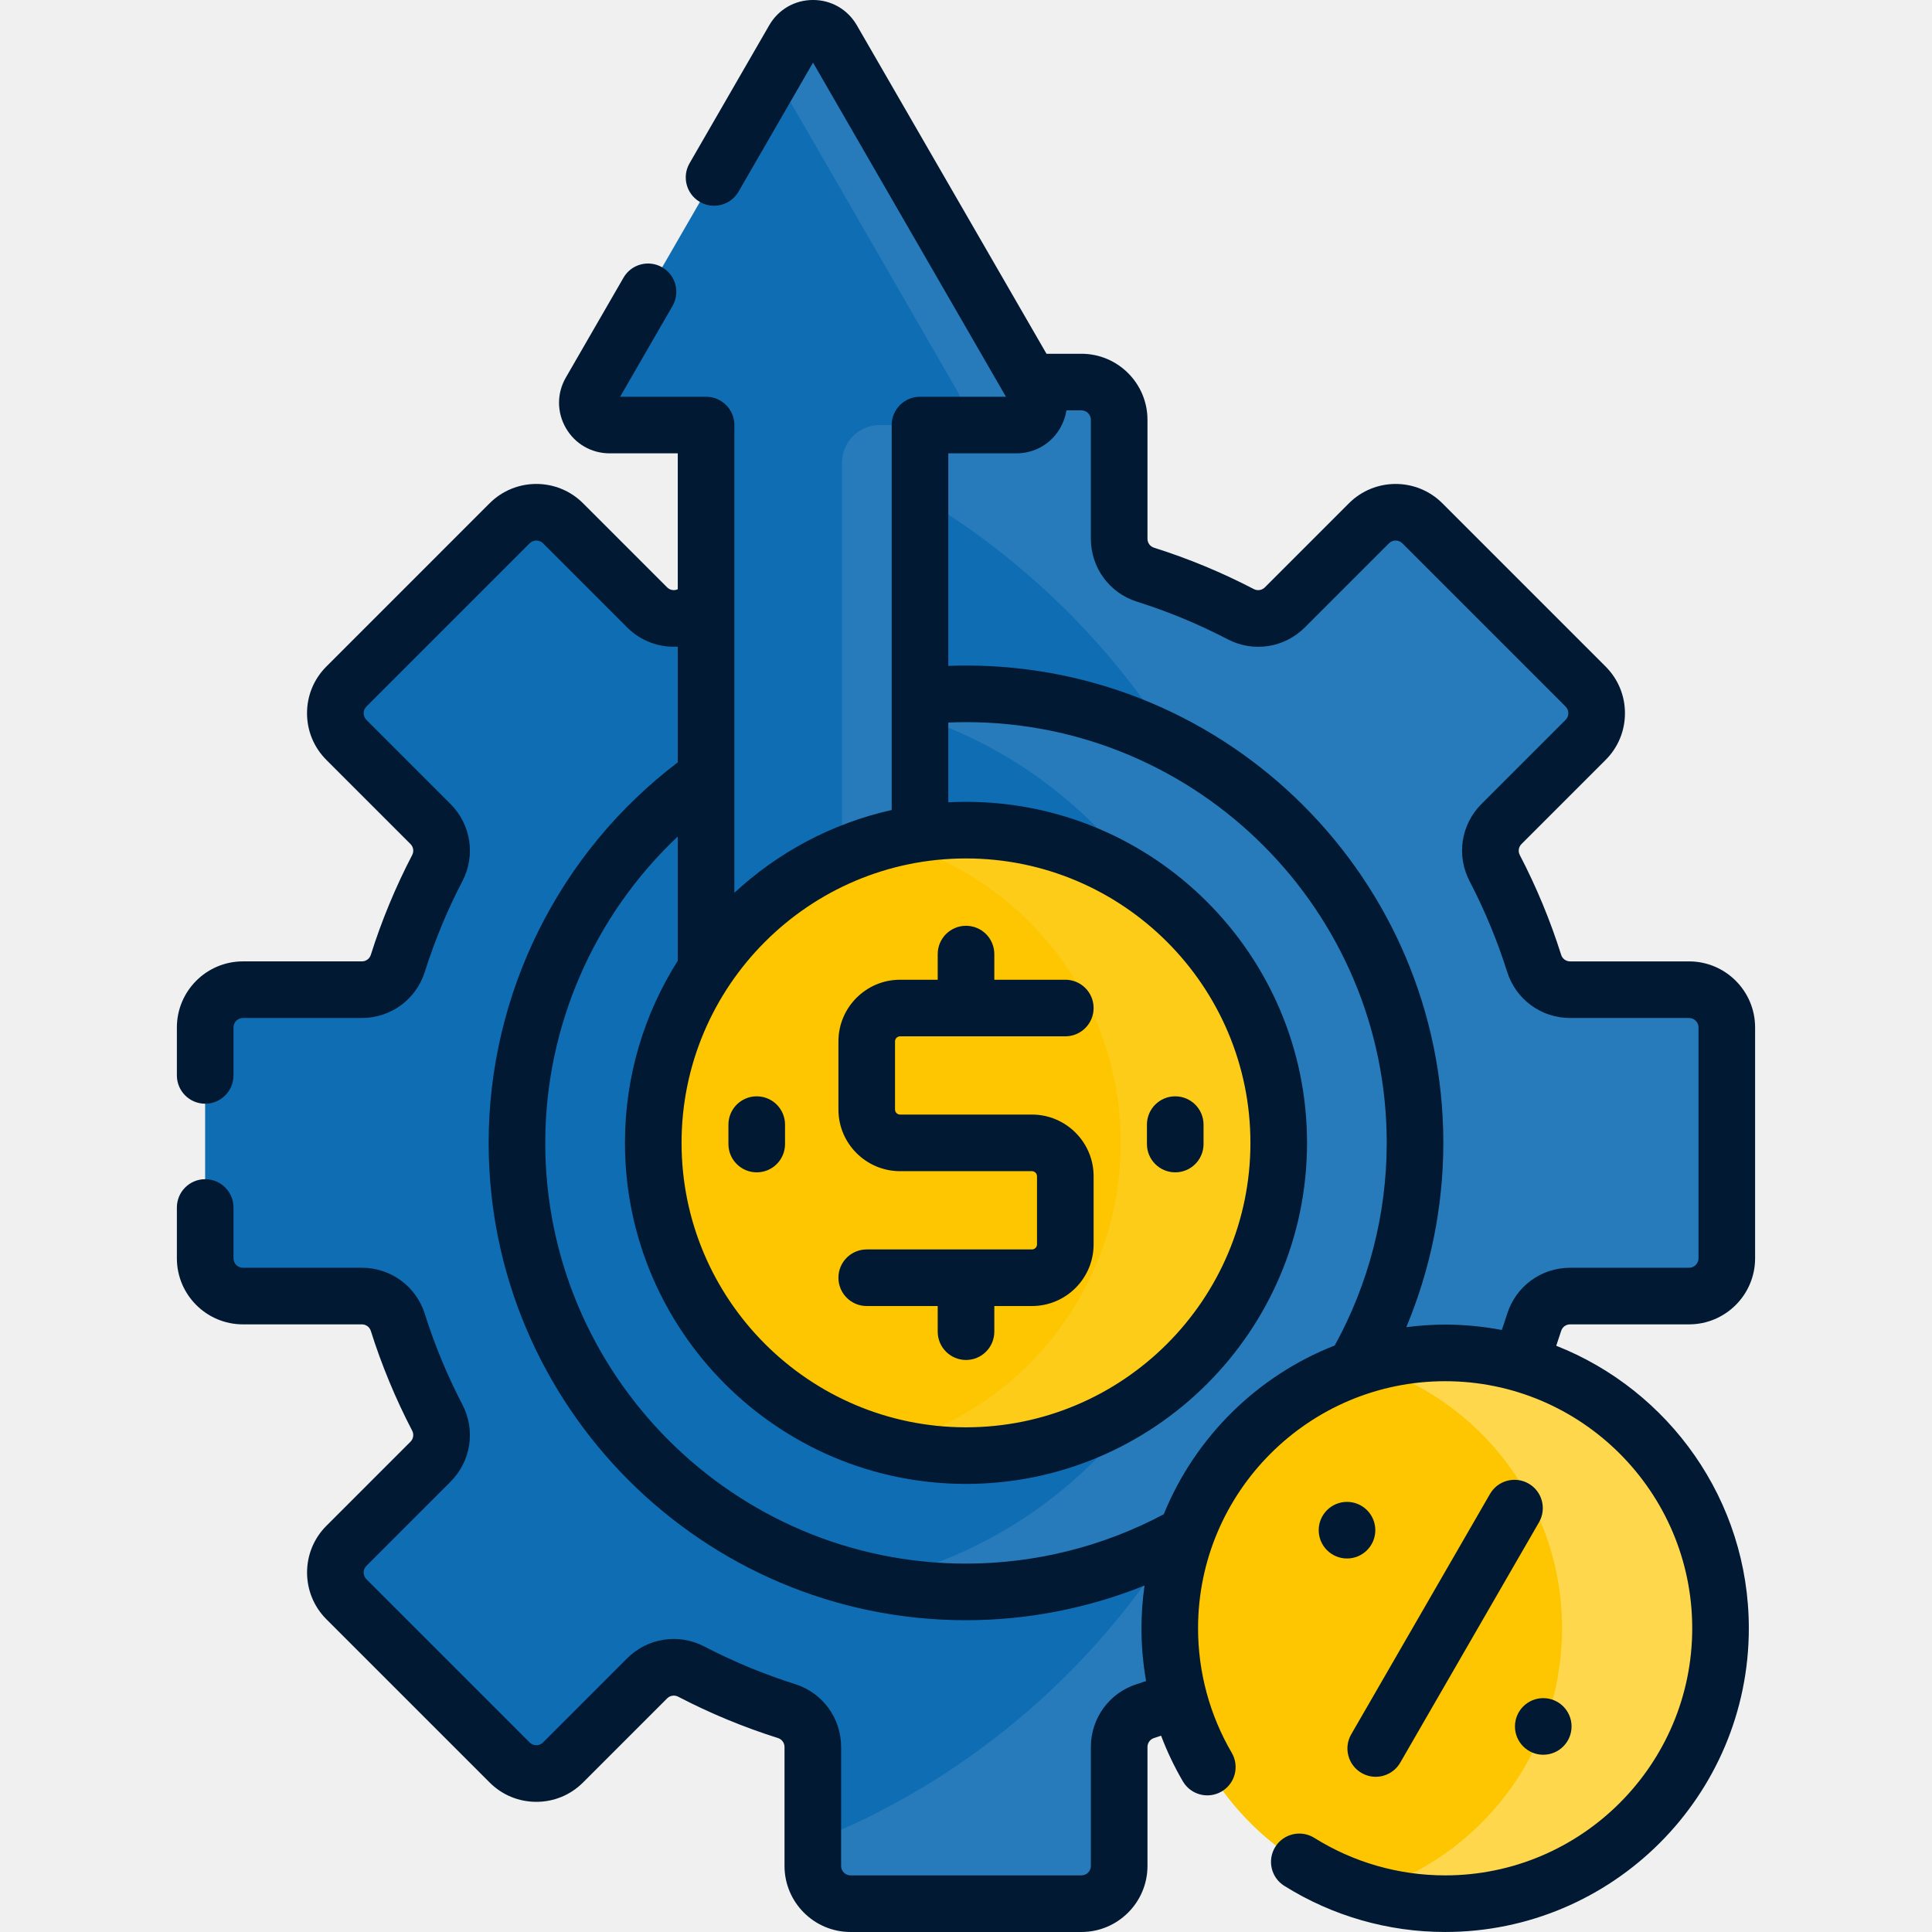
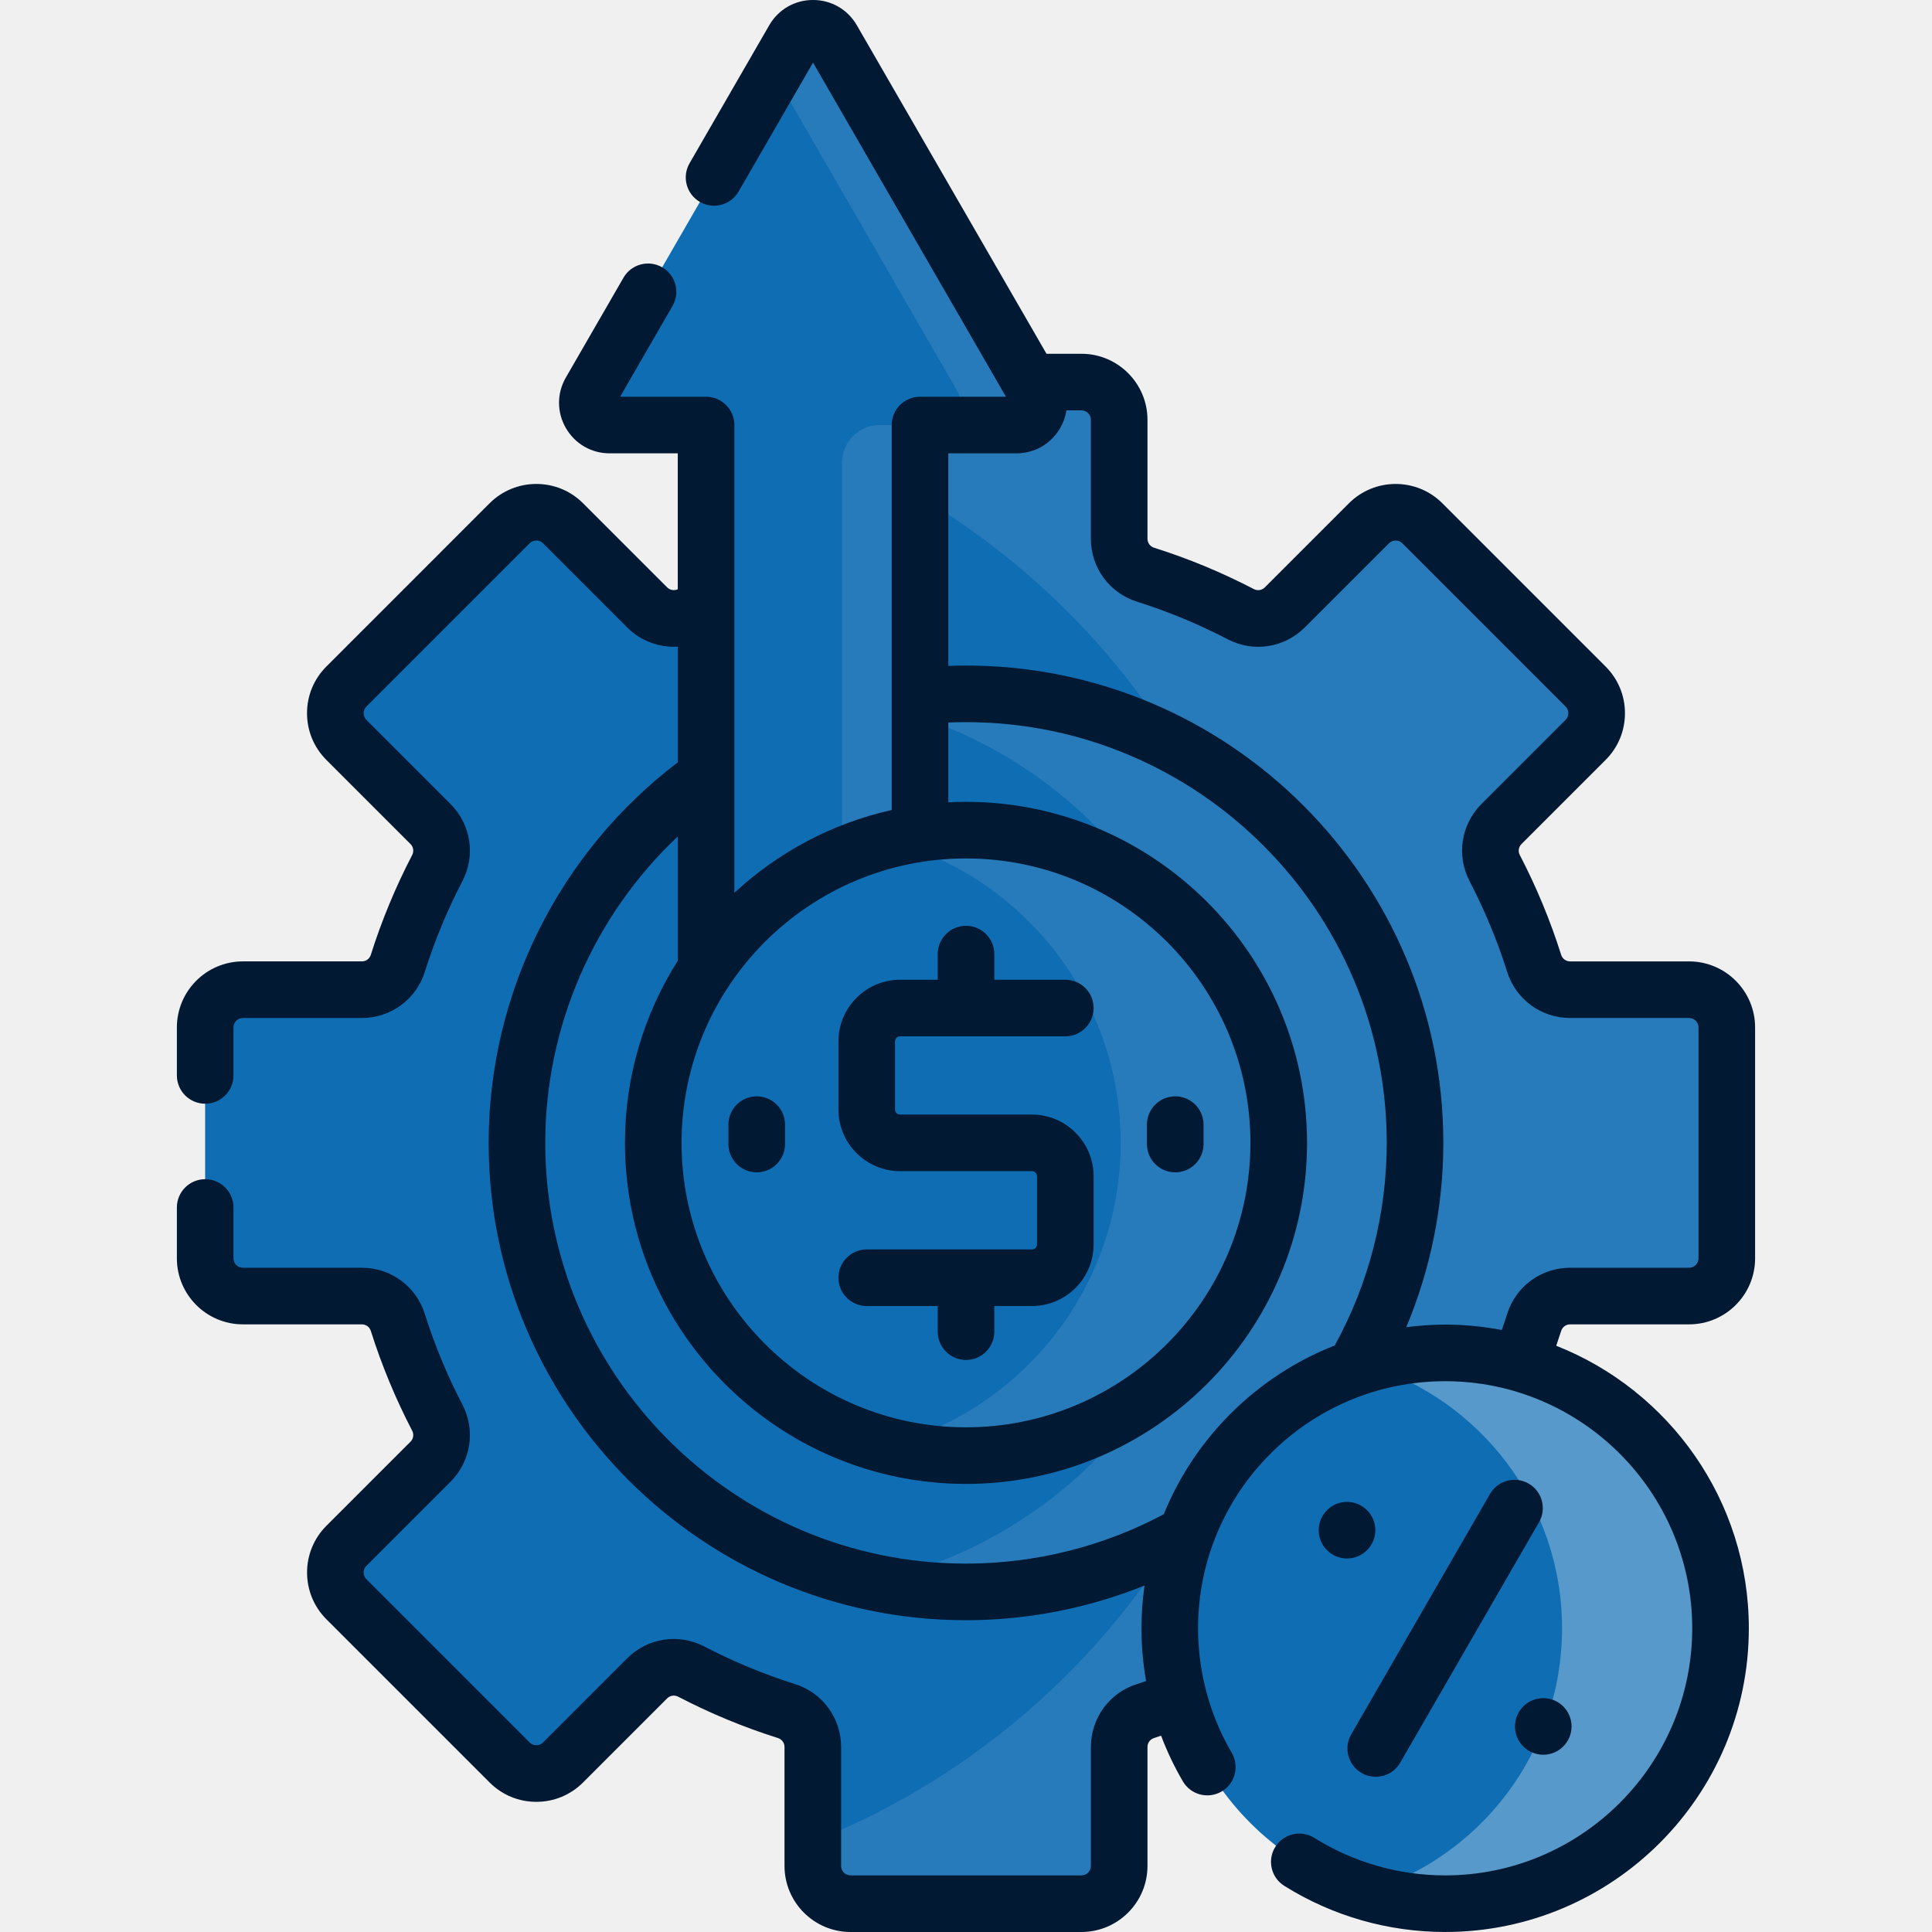
<svg xmlns="http://www.w3.org/2000/svg" width="242" height="242" viewBox="0 0 242 242" fill="none">
  <g clip-path="url(#clip0_1135_3135)">
    <path d="M211.565 123.968H196.665C194.606 123.968 192.783 122.635 192.163 120.671C190.855 116.525 189.195 112.535 187.217 108.737C186.265 106.908 186.609 104.675 188.066 103.217L198.604 92.679C200.45 90.834 200.45 87.841 198.604 85.995L178.153 65.544C176.308 63.699 173.315 63.699 171.469 65.544L160.931 76.082C159.474 77.54 157.24 77.883 155.412 76.931C151.613 74.954 147.624 73.293 143.477 71.985C141.514 71.365 140.18 69.542 140.18 67.484V52.584C140.18 49.974 138.064 47.857 135.454 47.857H129.03L129.72 49.054C130.795 50.915 129.452 53.24 127.303 53.24H115.232V104.886C103.999 106.57 94.338 113.102 88.436 122.274V75.999C87.811 76.303 87.19 76.612 86.575 76.931C84.747 77.883 82.513 77.54 81.055 76.082L70.517 65.544C68.672 63.699 65.679 63.699 63.833 65.544L43.382 85.995C41.536 87.841 41.536 90.834 43.382 92.679L53.92 103.217C55.378 104.675 55.721 106.908 54.769 108.737C52.792 112.535 51.131 116.525 49.823 120.671C49.203 122.635 47.38 123.968 45.321 123.968H30.422C27.811 123.968 25.695 126.084 25.695 128.695V157.617C25.695 160.227 27.811 162.343 30.422 162.343H45.321C47.381 162.343 49.203 163.677 49.823 165.641C51.131 169.787 52.791 173.776 54.769 177.575C55.721 179.403 55.378 181.637 53.92 183.094L43.382 193.632C41.536 195.477 41.536 198.47 43.382 200.316L63.833 220.767C65.679 222.613 68.672 222.613 70.517 220.767L81.055 210.229C82.513 208.771 84.746 208.428 86.575 209.38C90.373 211.357 94.363 213.018 98.509 214.326C100.473 214.945 101.806 216.768 101.806 218.827V233.727C101.806 236.338 103.922 238.454 106.533 238.454H135.455C138.065 238.454 140.181 236.338 140.181 233.727V218.828C140.181 216.769 141.515 214.946 143.478 214.326C144.899 213.878 146.299 213.385 147.682 212.856C146.925 210.017 146.517 207.036 146.517 203.959C146.517 184.908 161.96 169.465 181.011 169.465C184.245 169.465 187.37 169.919 190.338 170.751C191.005 169.076 191.617 167.373 192.163 165.641C192.783 163.677 194.606 162.343 196.665 162.343H211.565C214.175 162.343 216.291 160.227 216.291 157.617V128.695C216.291 126.084 214.175 123.968 211.565 123.968Z" fill="#0F6DB4" />
    <path d="M211.571 123.968H196.672C194.612 123.968 192.79 122.635 192.17 120.671C190.862 116.525 189.202 112.535 187.224 108.737C186.272 106.908 186.616 104.675 188.073 103.217L198.611 92.679C200.457 90.834 200.457 87.841 198.611 85.995L178.16 65.544C176.314 63.699 173.322 63.699 171.476 65.544L160.938 76.082C159.48 77.54 157.247 77.883 155.418 76.931C151.62 74.954 147.63 73.293 143.484 71.985C141.52 71.365 140.187 69.543 140.187 67.484V52.584C140.187 49.974 138.071 47.857 135.46 47.857H129.037L129.727 49.054C130.801 50.915 129.459 53.24 127.31 53.24H115.238V62.226C128.13 69.899 139.033 80.564 146.988 93.264C164.97 102.651 177.246 121.468 177.246 143.156C177.246 153.447 174.48 163.091 169.654 171.39C173.213 170.148 177.035 169.465 181.018 169.465C184.251 169.465 187.377 169.919 190.345 170.751C191.012 169.076 191.623 167.373 192.17 165.641C192.79 163.677 194.613 162.343 196.672 162.343H211.571C214.182 162.343 216.298 160.227 216.298 157.617V128.695C216.298 126.084 214.182 123.968 211.571 123.968Z" fill="white" fill-opacity="0.1" />
    <path d="M146.523 203.96C146.523 199.822 147.254 195.855 148.59 192.178C148.061 192.476 147.527 192.766 146.989 193.047C136.398 209.953 120.588 223.256 101.812 230.692V233.727C101.812 236.338 103.929 238.454 106.539 238.454H135.461C138.071 238.454 140.187 236.338 140.187 233.727V218.828C140.187 216.769 141.521 214.946 143.485 214.326C144.905 213.878 146.306 213.385 147.688 212.856C146.932 210.017 146.523 207.037 146.523 203.96Z" fill="white" fill-opacity="0.1" />
    <path d="M169.65 171.39C174.476 163.092 177.242 153.448 177.242 143.156C177.242 112.092 152.06 86.91 120.996 86.91C119.051 86.91 117.129 87.009 115.234 87.202V104.887C104.002 106.571 94.341 113.104 88.439 122.276V97.286C74.102 107.479 64.75 124.226 64.75 143.156C64.75 174.22 89.932 199.402 120.996 199.402C131.023 199.402 140.434 196.776 148.586 192.178C152.115 182.468 159.882 174.798 169.65 171.39Z" fill="#0F6DB4" />
    <path d="M120.996 86.91C119.051 86.91 117.129 87.012 115.234 87.206V89.815C126.868 93.711 136.8 101.31 143.646 111.206C153.641 118.304 160.169 129.964 160.169 143.156C160.169 156.34 153.65 167.993 143.667 175.093C135.66 186.677 123.419 195.111 109.18 198.155C112.99 198.97 116.943 199.402 120.996 199.402C131.023 199.402 140.434 196.776 148.586 192.178C152.115 182.468 159.882 174.798 169.65 171.39C174.476 163.092 177.242 153.448 177.242 143.156C177.242 112.092 152.06 86.91 120.996 86.91Z" fill="white" fill-opacity="0.1" />
    <path d="M88.442 122.276C94.345 113.104 104.006 106.571 115.238 104.887V53.241H127.31C129.458 53.241 130.801 50.915 129.727 49.054L104.257 4.94C103.182 3.079 100.497 3.079 99.422 4.94L73.952 49.054C72.878 50.915 74.221 53.241 76.37 53.241H88.441V122.276H88.442Z" fill="#0F6DB4" />
    <path d="M115.235 53.241H110.195C107.585 53.241 105.469 55.357 105.469 57.968V107.716C108.538 106.365 111.813 105.4 115.235 104.887V53.241Z" fill="white" fill-opacity="0.1" />
    <path d="M129.719 49.054L104.249 4.94C103.175 3.079 100.489 3.079 99.415 4.94L96.949 9.211L119.953 49.055C121.027 50.916 119.684 53.242 117.536 53.242H127.302C129.45 53.241 130.794 50.915 129.719 49.054Z" fill="white" fill-opacity="0.1" />
-     <path d="M148.668 170.848C163.963 155.553 163.963 130.754 148.668 115.458C133.372 100.163 108.573 100.163 93.277 115.458C77.982 130.754 77.982 155.553 93.277 170.848C108.573 186.144 133.372 186.144 148.668 170.848Z" fill="#FDC600" />
+     <path d="M148.668 170.848C163.963 155.553 163.963 130.754 148.668 115.458C133.372 100.163 108.573 100.163 93.277 115.458C77.982 130.754 77.982 155.553 93.277 170.848C108.573 186.144 133.372 186.144 148.668 170.848Z" fill="#0F6DB4" />
    <path d="M120.999 103.982C117.579 103.982 114.263 104.423 111.102 105.246C127.944 109.631 140.377 124.94 140.377 143.155C140.377 161.37 127.944 176.679 111.102 181.065C114.263 181.888 117.579 182.328 120.999 182.328C142.633 182.328 160.171 164.79 160.171 143.156C160.171 121.521 142.633 103.982 120.999 103.982Z" fill="white" fill-opacity="0.1" />
-     <path d="M181.014 238.455C200.065 238.455 215.508 223.011 215.508 203.96C215.508 184.91 200.065 169.466 181.014 169.466C161.963 169.466 146.52 184.91 146.52 203.96C146.52 223.011 161.963 238.455 181.014 238.455Z" fill="#FDC600" />
+     <path d="M181.014 238.455C200.065 238.455 215.508 223.011 215.508 203.96C215.508 184.91 200.065 169.466 181.014 169.466C161.963 169.466 146.52 184.91 146.52 203.96C146.52 223.011 161.963 238.455 181.014 238.455Z" fill="#0F6DB4" />
    <path d="M181.016 169.466C177.564 169.466 174.234 169.979 171.09 170.923C185.301 175.186 195.659 188.361 195.659 203.96C195.659 219.56 185.301 232.734 171.09 236.998C174.234 237.941 177.564 238.455 181.016 238.455C200.067 238.455 215.51 223.011 215.51 203.96C215.51 184.909 200.067 169.466 181.016 169.466Z" fill="white" fill-opacity="0.3" />
-     <path d="M196.671 165.888H211.57C216.131 165.888 219.842 162.177 219.842 157.617V128.695C219.842 124.134 216.131 120.423 211.57 120.423H196.671C196.155 120.423 195.704 120.094 195.55 119.605C194.193 115.307 192.45 111.1 190.368 107.101C190.129 106.643 190.214 106.09 190.579 105.725L201.117 95.187C202.68 93.624 203.54 91.547 203.54 89.338C203.54 87.128 202.679 85.052 201.117 83.49L180.666 63.038C177.441 59.813 172.193 59.813 168.968 63.038L158.431 73.576C158.066 73.941 157.513 74.026 157.055 73.788C153.054 71.704 148.846 69.961 144.551 68.605C144.06 68.451 143.731 68 143.731 67.484V52.585C143.731 48.024 140.021 44.313 135.46 44.313H131.083L107.327 3.167C106.181 1.183 104.13 -0.002 101.839 -0.002C99.549 -0.002 97.497 1.183 96.352 3.166L86.372 20.453C85.393 22.148 85.974 24.316 87.669 25.295C89.364 26.273 91.533 25.694 92.512 23.998L101.839 7.841L126.004 49.696H115.237C113.28 49.696 111.692 51.282 111.692 53.24V101.461C104.194 103.134 97.433 106.783 91.987 111.832V53.241C91.987 51.283 90.399 49.696 88.442 49.696H77.675L84.24 38.324C85.219 36.629 84.638 34.461 82.943 33.482C81.247 32.504 79.079 33.084 78.1 34.779L70.882 47.281C69.737 49.265 69.738 51.634 70.882 53.618C72.028 55.601 74.079 56.785 76.369 56.785H84.897V73.807C84.448 74.016 83.921 73.927 83.567 73.575L73.03 63.037C69.804 59.812 64.557 59.813 61.332 63.037L40.881 83.488C39.319 85.051 38.458 87.127 38.458 89.337C38.458 91.546 39.319 93.623 40.881 95.186L51.419 105.724C51.784 106.089 51.869 106.642 51.63 107.1C49.548 111.099 47.804 115.306 46.448 119.604C46.293 120.093 45.843 120.422 45.327 120.422H30.428C25.867 120.422 22.156 124.133 22.156 128.694V134.705C22.156 136.663 23.743 138.25 25.701 138.25C27.659 138.25 29.246 136.663 29.246 134.705V128.694C29.246 128.043 29.776 127.513 30.428 127.513H45.327C48.952 127.513 52.12 125.192 53.21 121.737C54.442 117.832 56.027 114.008 57.919 110.374C59.594 107.157 58.996 103.274 56.432 100.71L45.895 90.172C45.434 89.712 45.434 88.962 45.895 88.502L66.345 68.051C66.806 67.59 67.556 67.59 68.017 68.051L78.555 78.588C80.275 80.309 82.589 81.139 84.897 80.997V95.492C70.03 106.772 61.208 124.451 61.208 143.155C61.208 176.124 88.03 202.946 120.999 202.946C128.684 202.946 136.289 201.453 143.362 198.603C143.114 200.354 142.978 202.141 142.978 203.959C142.978 206.182 143.177 208.391 143.56 210.565C143.178 210.693 142.794 210.826 142.417 210.945C138.962 212.034 136.642 215.202 136.642 218.827V233.727C136.642 234.378 136.111 234.908 135.46 234.908H106.538C105.887 234.908 105.357 234.378 105.357 233.727V218.827C105.357 215.202 103.036 212.035 99.582 210.945C95.675 209.712 91.852 208.127 88.218 206.235C85.001 204.561 81.118 205.158 78.555 207.722L68.017 218.26C67.556 218.721 66.806 218.721 66.345 218.26L45.895 197.809C45.593 197.508 45.548 197.156 45.548 196.973C45.548 196.79 45.593 196.439 45.895 196.138L56.432 185.6C58.996 183.036 59.594 179.152 57.919 175.936C56.027 172.302 54.442 168.479 53.21 164.573C52.12 161.119 48.952 158.798 45.327 158.798H30.428C29.776 158.798 29.246 158.268 29.246 157.616V151.248C29.246 149.29 27.659 147.703 25.701 147.703C23.743 147.703 22.156 149.29 22.156 151.248V157.617C22.156 162.177 25.867 165.888 30.428 165.888H45.327C45.843 165.888 46.294 166.217 46.448 166.707C47.805 171.005 49.549 175.211 51.631 179.211C51.869 179.669 51.784 180.222 51.419 180.586L40.881 191.124C37.656 194.35 37.656 199.597 40.881 202.822L61.332 223.273C62.894 224.835 64.971 225.696 67.181 225.696C69.39 225.696 71.468 224.835 73.03 223.273L83.567 212.735C83.933 212.371 84.485 212.285 84.943 212.524C88.942 214.606 93.149 216.35 97.448 217.706C97.938 217.861 98.267 218.311 98.267 218.827V233.727C98.267 238.287 101.977 241.998 106.538 241.998H135.46C140.021 241.998 143.731 238.287 143.731 233.727V218.827C143.731 218.311 144.06 217.861 144.55 217.706C144.843 217.614 145.142 217.509 145.437 217.411C146.184 219.385 147.095 221.299 148.166 223.132C149.155 224.822 151.326 225.389 153.016 224.402C154.706 223.413 155.275 221.242 154.286 219.552C151.526 214.832 150.067 209.44 150.067 203.959C150.067 186.893 163.951 173.009 181.016 173.009C198.082 173.009 211.966 186.893 211.966 203.959C211.966 221.024 198.082 234.908 181.016 234.908C175.208 234.908 169.541 233.283 164.629 230.21C162.97 229.172 160.782 229.674 159.744 231.334C158.705 232.994 159.209 235.182 160.869 236.22C166.91 240 173.877 241.998 181.017 241.998C201.992 241.998 219.056 224.934 219.056 203.959C219.056 187.895 209.042 174.134 194.932 168.567C195.147 167.945 195.355 167.324 195.55 166.707C195.704 166.217 196.155 165.888 196.671 165.888ZM120.999 107.527C140.644 107.527 156.627 123.51 156.627 143.155C156.627 162.801 140.644 178.783 120.999 178.783C101.354 178.783 85.371 162.801 85.371 143.155C85.371 123.51 101.354 107.527 120.999 107.527ZM167.19 168.532C157.476 172.337 149.698 180.021 145.771 189.674C138.185 193.719 129.65 195.856 120.999 195.856C91.94 195.856 68.298 172.215 68.298 143.155C68.298 128.557 74.4 114.671 84.897 104.777V120.346C80.709 126.95 78.281 134.774 78.281 143.155C78.281 166.71 97.444 185.873 120.999 185.873C144.554 185.873 163.717 166.71 163.717 143.155C163.717 119.6 144.553 100.438 120.999 100.438C120.256 100.438 119.517 100.457 118.782 100.495V90.504C119.522 90.473 120.262 90.454 120.999 90.454C150.058 90.454 173.7 114.096 173.7 143.155C173.7 152.046 171.449 160.791 167.19 168.532ZM188.788 164.573C188.578 165.241 188.35 165.916 188.112 166.593C185.812 166.157 183.442 165.919 181.016 165.919C179.366 165.919 177.744 166.036 176.149 166.241C179.193 158.965 180.79 151.112 180.79 143.155C180.79 110.186 153.967 83.364 120.999 83.364C120.262 83.364 119.522 83.382 118.782 83.41V56.785H127.309C129.6 56.785 131.651 55.601 132.796 53.618C133.201 52.916 133.46 52.166 133.578 51.402H135.46C136.111 51.402 136.641 51.932 136.641 52.584V67.483C136.641 71.107 138.962 74.275 142.416 75.365C146.32 76.597 150.144 78.182 153.78 80.076C156.996 81.751 160.879 81.153 163.443 78.588L173.981 68.051C174.442 67.589 175.191 67.589 175.652 68.051L196.103 88.502C196.564 88.963 196.564 89.712 196.103 90.172L185.565 100.71C183.001 103.274 182.403 107.158 184.078 110.374C185.971 114.008 187.556 117.832 188.788 121.737C189.878 125.192 193.046 127.513 196.67 127.513H211.57C212.221 127.513 212.752 128.043 212.752 128.694V157.616C212.752 158.268 212.221 158.798 211.57 158.798H196.67C193.046 158.798 189.878 161.119 188.788 164.573Z" fill="#011932" />
+     <path d="M196.671 165.888H211.57C216.131 165.888 219.842 162.177 219.842 157.617V128.695C219.842 124.134 216.131 120.423 211.57 120.423H196.671C196.155 120.423 195.704 120.094 195.55 119.605C194.193 115.307 192.45 111.1 190.368 107.101C190.129 106.643 190.214 106.09 190.579 105.725L201.117 95.187C202.68 93.624 203.54 91.547 203.54 89.338C203.54 87.128 202.679 85.052 201.117 83.49L180.666 63.038C177.441 59.813 172.193 59.813 168.968 63.038L158.431 73.576C158.066 73.941 157.513 74.026 157.055 73.788C153.054 71.704 148.846 69.961 144.551 68.605C144.06 68.451 143.731 68 143.731 67.484V52.585C143.731 48.024 140.021 44.313 135.46 44.313H131.083L107.327 3.167C106.181 1.183 104.13 -0.002 101.839 -0.002C99.549 -0.002 97.497 1.183 96.352 3.166L86.372 20.453C85.393 22.148 85.974 24.316 87.669 25.295C89.364 26.273 91.533 25.694 92.512 23.998L101.839 7.841L126.004 49.696H115.237C113.28 49.696 111.692 51.282 111.692 53.24V101.461C104.194 103.134 97.433 106.783 91.987 111.832V53.241C91.987 51.283 90.399 49.696 88.442 49.696H77.675L84.24 38.324C85.219 36.629 84.638 34.461 82.943 33.482C81.247 32.504 79.079 33.084 78.1 34.779L70.882 47.281C69.737 49.265 69.738 51.634 70.882 53.618C72.028 55.601 74.079 56.785 76.369 56.785H84.897V73.807C84.448 74.016 83.921 73.927 83.567 73.575L73.03 63.037C69.804 59.812 64.557 59.813 61.332 63.037L40.881 83.488C39.319 85.051 38.458 87.127 38.458 89.337C38.458 91.546 39.319 93.623 40.881 95.186L51.419 105.724C51.784 106.089 51.869 106.642 51.63 107.1C49.548 111.099 47.804 115.306 46.448 119.604C46.293 120.093 45.843 120.422 45.327 120.422H30.428C25.867 120.422 22.156 124.133 22.156 128.694V134.705C22.156 136.663 23.743 138.25 25.701 138.25C27.659 138.25 29.246 136.663 29.246 134.705V128.694C29.246 128.043 29.776 127.513 30.428 127.513H45.327C48.952 127.513 52.12 125.192 53.21 121.737C54.442 117.832 56.027 114.008 57.919 110.374C59.594 107.157 58.996 103.274 56.432 100.71L45.895 90.172C45.434 89.712 45.434 88.962 45.895 88.502L66.345 68.051C66.806 67.59 67.556 67.59 68.017 68.051L78.555 78.588C80.275 80.309 82.589 81.139 84.897 80.997V95.492C70.03 106.772 61.208 124.451 61.208 143.155C61.208 176.124 88.03 202.946 120.999 202.946C128.684 202.946 136.289 201.453 143.362 198.603C143.114 200.354 142.978 202.141 142.978 203.959C142.978 206.182 143.177 208.391 143.56 210.565C143.178 210.693 142.794 210.826 142.417 210.945C138.962 212.034 136.642 215.202 136.642 218.827V233.727C136.642 234.378 136.111 234.908 135.46 234.908H106.538C105.887 234.908 105.357 234.378 105.357 233.727V218.827C105.357 215.202 103.036 212.035 99.582 210.945C95.675 209.712 91.852 208.128 88.218 206.235C85.001 204.561 81.118 205.158 78.555 207.722L68.017 218.26C67.556 218.721 66.806 218.721 66.345 218.26L45.895 197.809C45.593 197.508 45.548 197.156 45.548 196.973C45.548 196.79 45.593 196.439 45.895 196.138L56.432 185.6C58.996 183.036 59.594 179.152 57.919 175.936C56.027 172.302 54.442 168.479 53.21 164.573C52.12 161.119 48.952 158.798 45.327 158.798H30.428C29.776 158.798 29.246 158.268 29.246 157.616V151.248C29.246 149.29 27.659 147.703 25.701 147.703C23.743 147.703 22.156 149.29 22.156 151.248V157.617C22.156 162.177 25.867 165.888 30.428 165.888H45.327C45.843 165.888 46.294 166.217 46.448 166.707C47.805 171.005 49.549 175.211 51.631 179.211C51.869 179.669 51.784 180.222 51.419 180.586L40.881 191.124C37.656 194.35 37.656 199.597 40.881 202.822L61.332 223.273C62.894 224.835 64.971 225.696 67.181 225.696C69.39 225.696 71.468 224.835 73.03 223.273L83.567 212.735C83.933 212.371 84.485 212.285 84.943 212.524C88.942 214.606 93.149 216.35 97.448 217.706C97.938 217.861 98.267 218.311 98.267 218.827V233.727C98.267 238.287 101.977 241.998 106.538 241.998H135.46C140.021 241.998 143.731 238.287 143.731 233.727V218.827C143.731 218.311 144.06 217.861 144.55 217.706C144.843 217.614 145.142 217.509 145.437 217.411C146.184 219.385 147.095 221.299 148.166 223.132C149.155 224.822 151.326 225.389 153.016 224.402C154.706 223.413 155.275 221.242 154.286 219.552C151.526 214.832 150.067 209.44 150.067 203.959C150.067 186.893 163.951 173.009 181.016 173.009C198.082 173.009 211.966 186.893 211.966 203.959C211.966 221.024 198.082 234.908 181.016 234.908C175.208 234.908 169.541 233.283 164.629 230.21C162.97 229.172 160.782 229.674 159.744 231.334C158.705 232.994 159.209 235.182 160.869 236.22C166.91 240 173.877 241.998 181.017 241.998C201.992 241.998 219.056 224.934 219.056 203.959C219.056 187.895 209.042 174.134 194.932 168.567C195.147 167.945 195.355 167.324 195.55 166.707C195.704 166.217 196.155 165.888 196.671 165.888ZM120.999 107.527C140.644 107.527 156.627 123.51 156.627 143.155C156.627 162.801 140.644 178.783 120.999 178.783C101.354 178.783 85.371 162.801 85.371 143.155C85.371 123.51 101.354 107.527 120.999 107.527ZM167.19 168.532C157.476 172.337 149.698 180.021 145.771 189.674C138.185 193.719 129.65 195.856 120.999 195.856C91.94 195.856 68.298 172.215 68.298 143.155C68.298 128.557 74.4 114.671 84.897 104.777V120.346C80.709 126.95 78.281 134.774 78.281 143.155C78.281 166.71 97.444 185.873 120.999 185.873C144.554 185.873 163.717 166.71 163.717 143.155C163.717 119.6 144.553 100.438 120.999 100.438C120.256 100.438 119.517 100.457 118.782 100.495V90.504C119.522 90.473 120.262 90.454 120.999 90.454C150.058 90.454 173.7 114.096 173.7 143.155C173.7 152.046 171.449 160.791 167.19 168.532ZM188.788 164.573C188.578 165.241 188.35 165.916 188.112 166.593C185.812 166.157 183.442 165.919 181.016 165.919C179.366 165.919 177.744 166.036 176.149 166.241C179.193 158.965 180.79 151.112 180.79 143.155C180.79 110.186 153.967 83.364 120.999 83.364C120.262 83.364 119.522 83.382 118.782 83.41V56.785H127.309C129.6 56.785 131.651 55.601 132.796 53.618C133.201 52.916 133.46 52.166 133.578 51.402H135.46C136.111 51.402 136.641 51.932 136.641 52.584V67.483C136.641 71.107 138.962 74.275 142.416 75.365C146.32 76.597 150.144 78.182 153.78 80.076C156.996 81.751 160.879 81.153 163.443 78.588L173.981 68.051C174.442 67.589 175.191 67.589 175.652 68.051L196.103 88.502C196.564 88.963 196.564 89.712 196.103 90.172L185.565 100.71C183.001 103.274 182.403 107.158 184.078 110.374C185.971 114.008 187.556 117.832 188.788 121.737C189.878 125.192 193.046 127.513 196.67 127.513H211.57C212.221 127.513 212.752 128.043 212.752 128.694V157.616C212.752 158.268 212.221 158.798 211.57 158.798H196.67C193.046 158.798 189.878 161.119 188.788 164.573Z" fill="#011932" />
    <path d="M129.26 156.502H108.564C106.607 156.502 105.02 158.088 105.02 160.047C105.02 162.005 106.607 163.592 108.564 163.592H117.457V166.803C117.457 168.761 119.045 170.348 121.002 170.348C122.96 170.348 124.547 168.761 124.547 166.803V163.592H129.26C133.52 163.592 136.985 160.126 136.985 155.866V147.335C136.985 143.076 133.519 139.61 129.26 139.61H112.745C112.394 139.61 112.11 139.325 112.11 138.976V130.444C112.11 130.094 112.395 129.809 112.745 129.809H133.44C135.398 129.809 136.985 128.223 136.985 126.264C136.985 124.306 135.398 122.72 133.44 122.72H124.547V119.508C124.547 117.55 122.96 115.963 121.002 115.963C119.045 115.963 117.457 117.55 117.457 119.508V122.72H112.745C108.485 122.72 105.02 126.185 105.02 130.444V138.976C105.02 143.235 108.486 146.7 112.745 146.7H129.26C129.61 146.7 129.895 146.985 129.895 147.335V155.866C129.895 156.217 129.61 156.502 129.26 156.502Z" fill="#011932" />
    <path d="M98.332 143.301V140.869C98.332 138.911 96.745 137.324 94.787 137.324C92.829 137.324 91.242 138.911 91.242 140.869V143.301C91.242 145.26 92.829 146.846 94.787 146.846C96.745 146.846 98.332 145.259 98.332 143.301Z" fill="#011932" />
    <path d="M147.209 146.846C149.167 146.846 150.754 145.26 150.754 143.301V140.869C150.754 138.911 149.167 137.324 147.209 137.324C145.251 137.324 143.664 138.911 143.664 140.869V143.301C143.664 145.259 145.251 146.846 147.209 146.846Z" fill="#011932" />
    <path d="M191.478 185.835C189.782 184.856 187.614 185.437 186.635 187.132L169.253 217.24C168.274 218.935 168.855 221.103 170.55 222.082C171.109 222.404 171.718 222.558 172.319 222.558C173.545 222.558 174.736 221.922 175.393 220.785L192.775 190.677C193.754 188.982 193.174 186.814 191.478 185.835Z" fill="#011932" />
    <path d="M168.725 195.214C170.682 195.214 172.27 193.627 172.27 191.669C172.27 189.711 170.682 188.124 168.725 188.124C166.767 188.124 165.18 189.711 165.18 191.669C165.18 193.627 166.767 195.214 168.725 195.214Z" fill="#011932" />
    <path d="M193.307 219.797C195.264 219.797 196.852 218.21 196.852 216.252C196.852 214.294 195.264 212.707 193.307 212.707C191.349 212.707 189.762 214.294 189.762 216.252C189.762 218.21 191.349 219.797 193.307 219.797Z" fill="#011932" />
  </g>
  <defs>
    <clipPath id="clip0_1135_3135">
      <rect width="242" height="242" fill="white" />
    </clipPath>
  </defs>
</svg>
